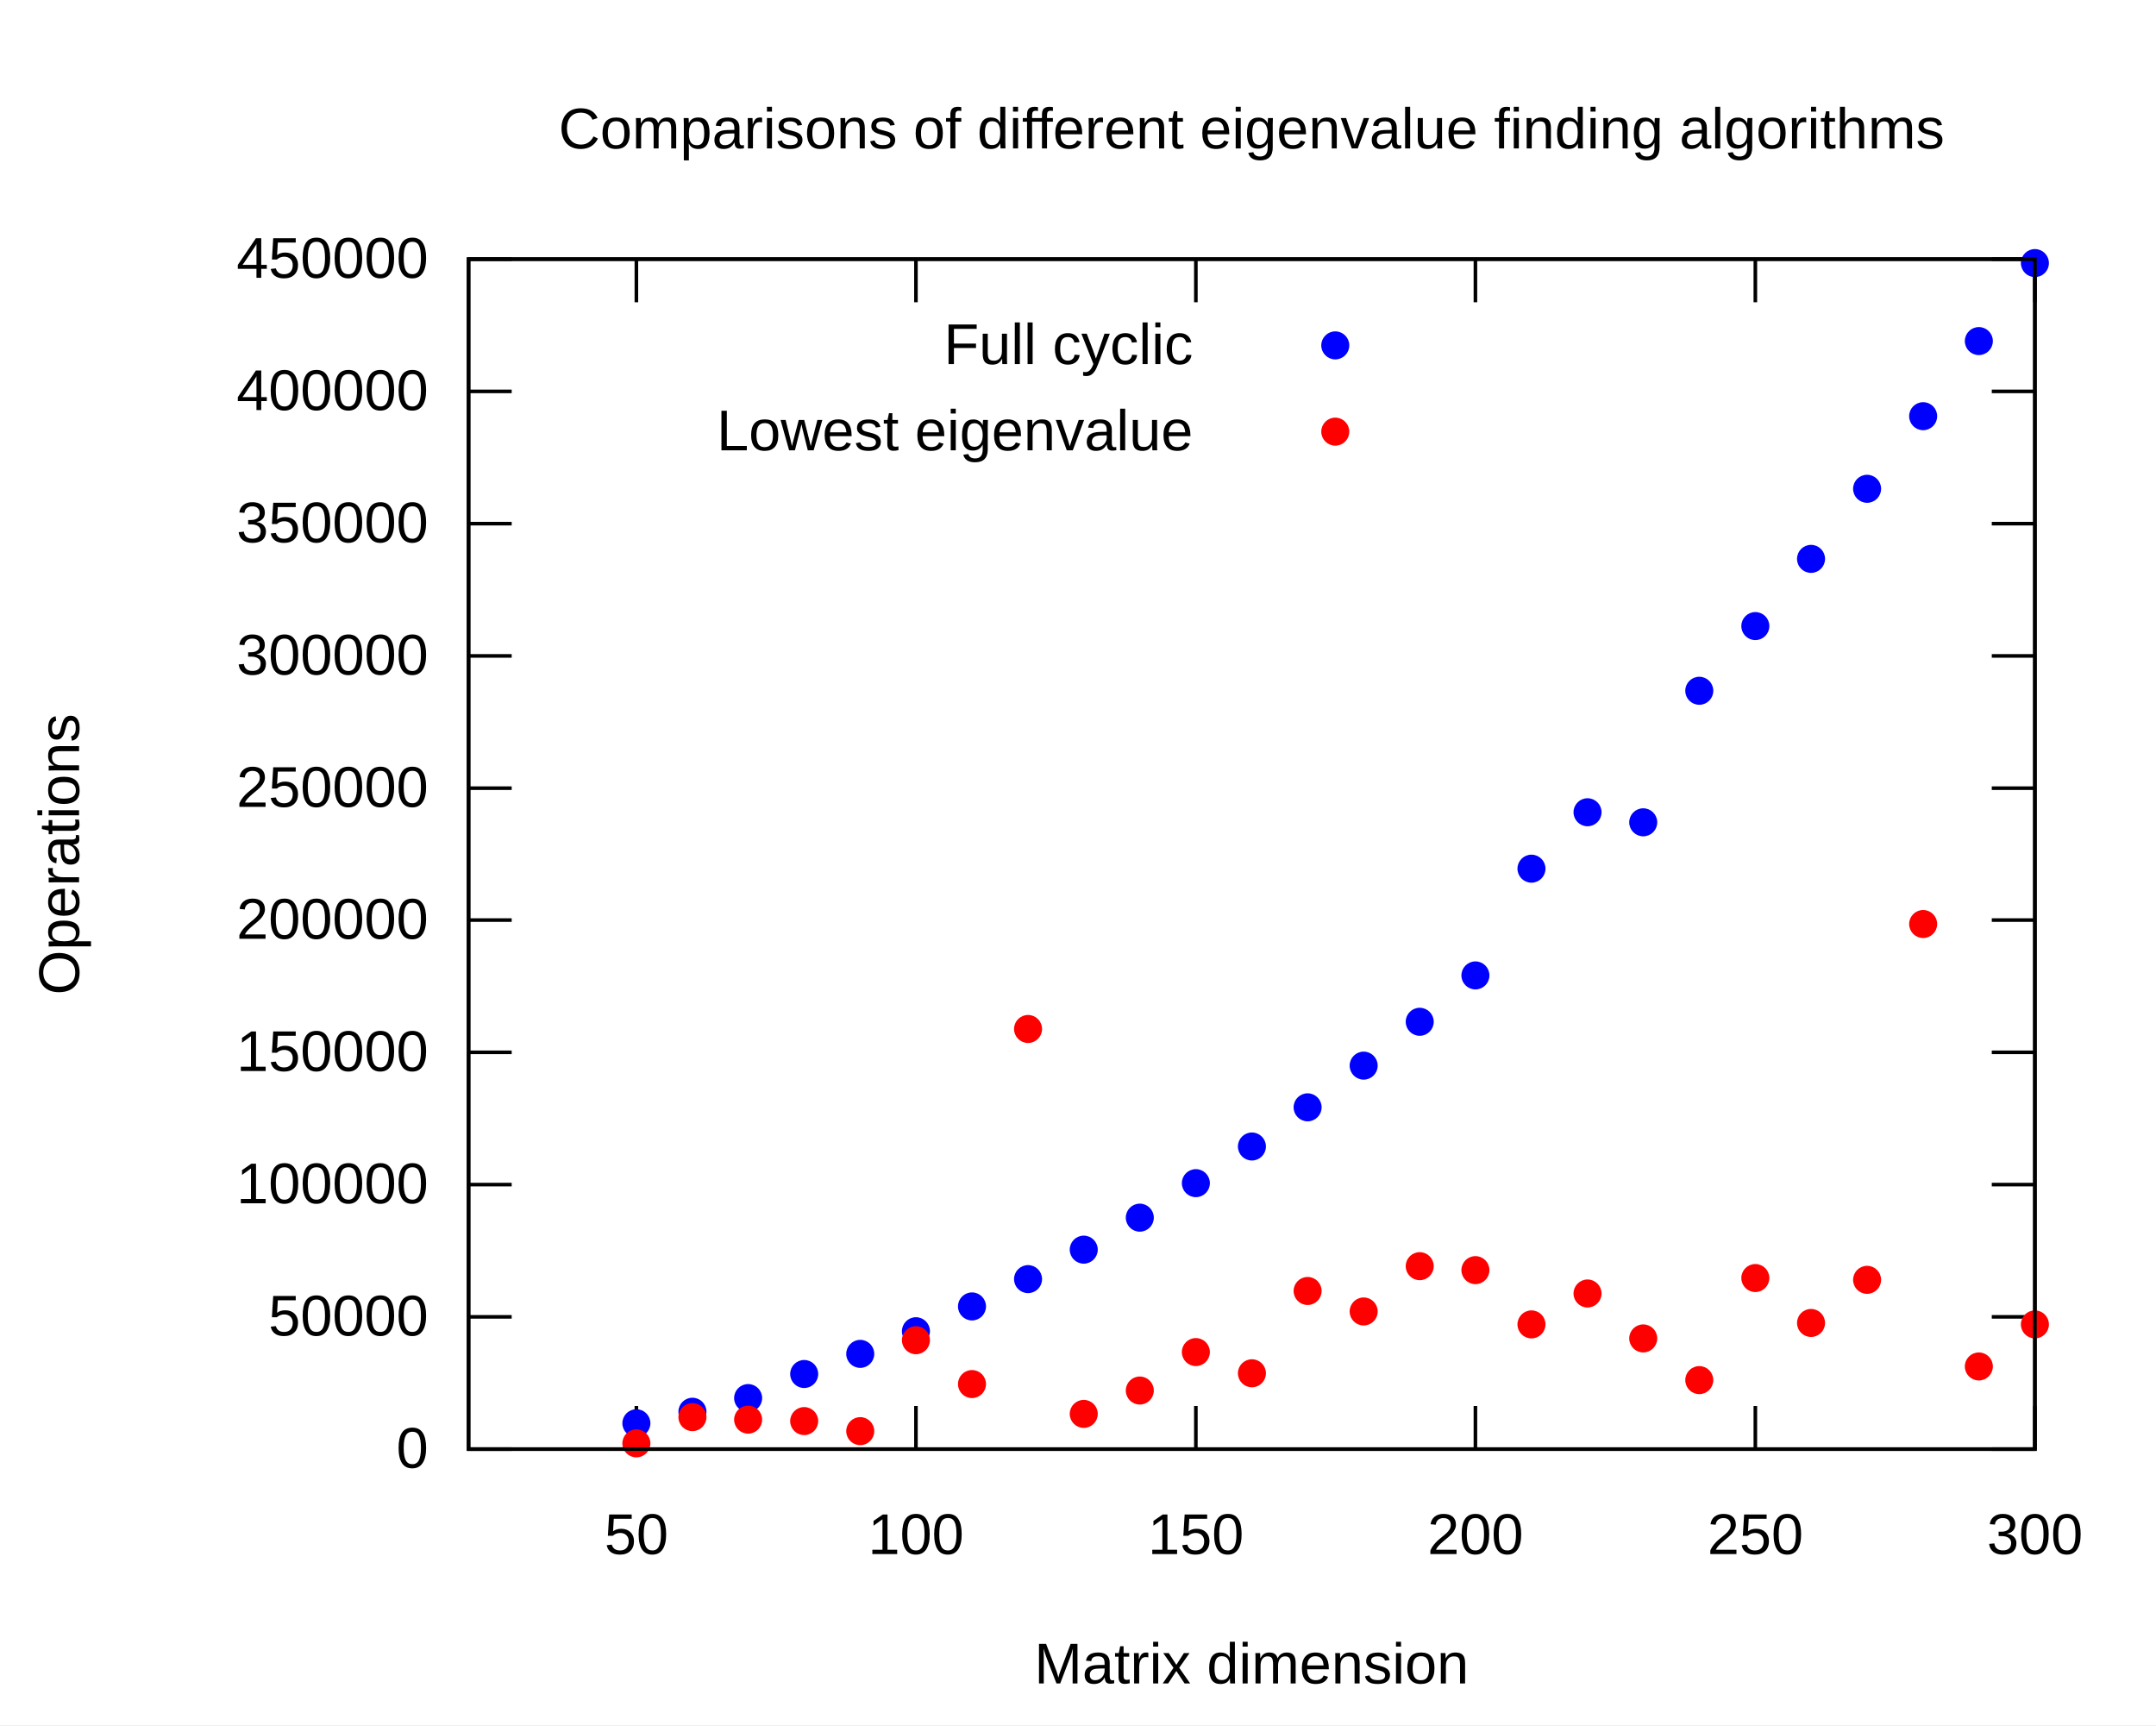
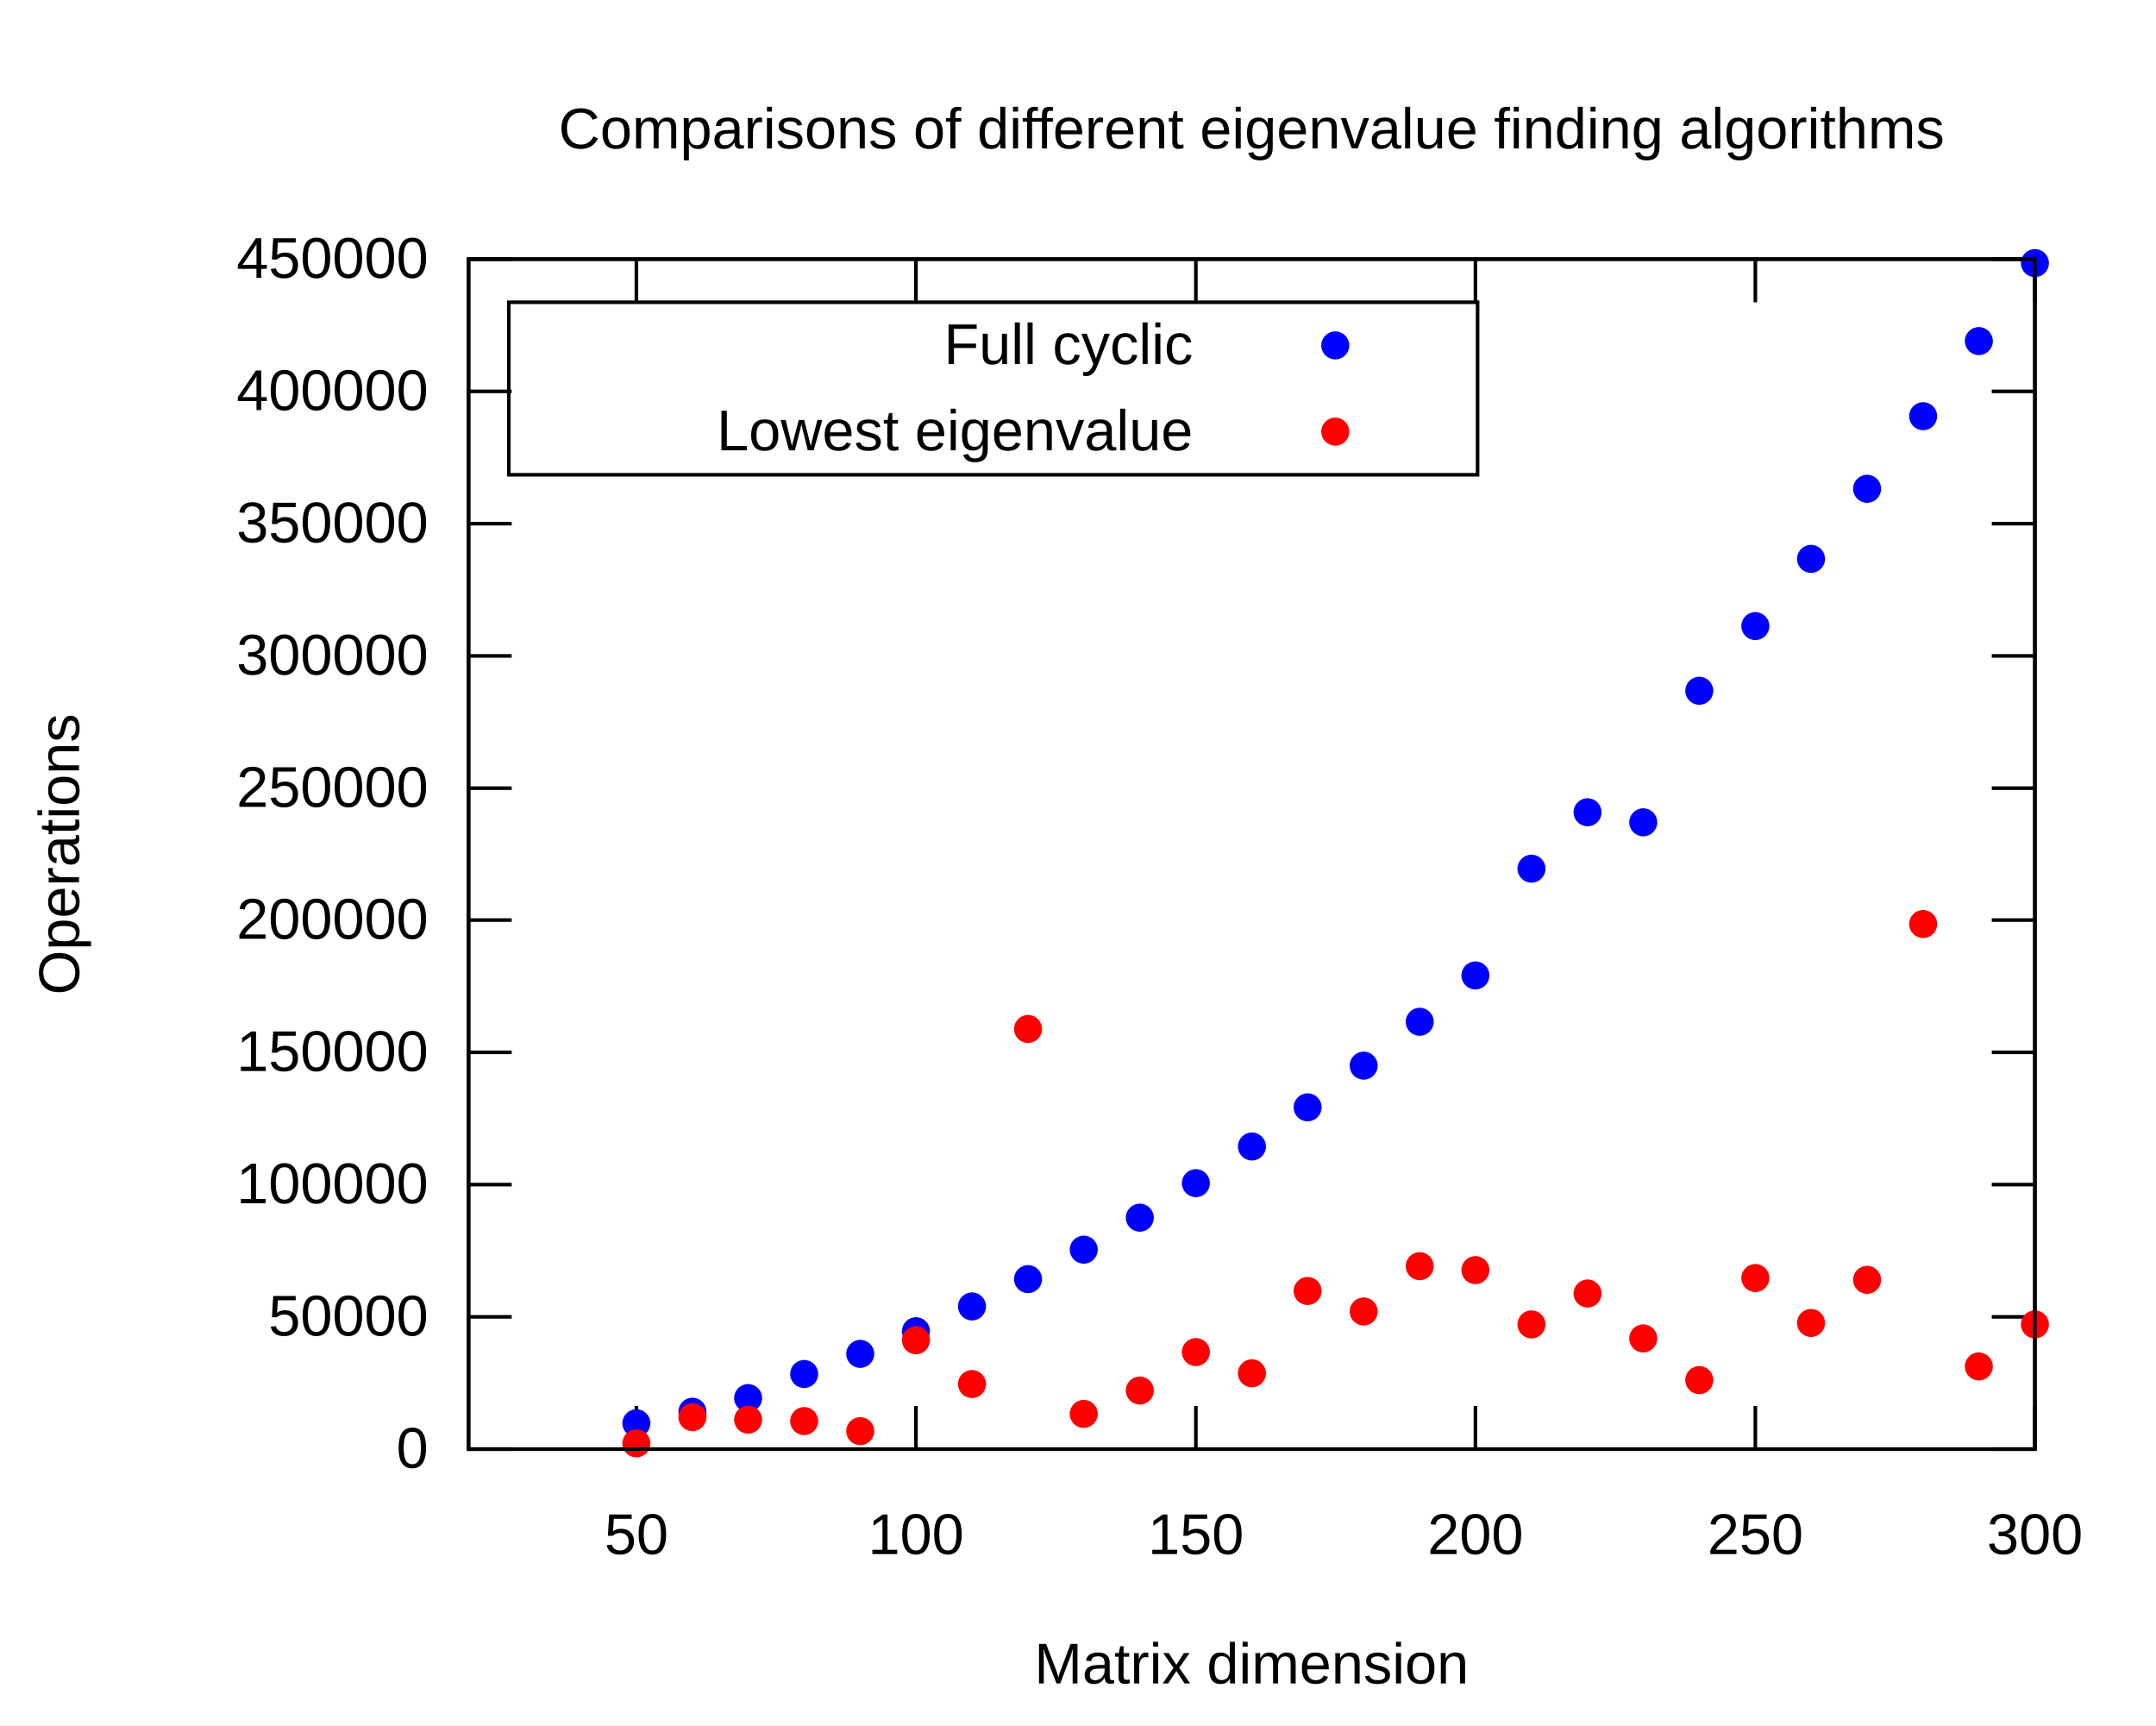
<svg xmlns="http://www.w3.org/2000/svg" xmlns:xlink="http://www.w3.org/1999/xlink" width="600" height="480" viewBox="0 0 600 480">
  <g id="gnuplot_canvas">
    <rect x="0" y="0" width="600" height="480" fill="#ffffff" />
    <defs>
      <circle id="gpDot" r="0.5" stroke-width="0.5" />
      <path id="gpPt0" stroke-width="0.167" stroke="currentColor" d="M-1,0 h2 M0,-1 v2" />
      <path id="gpPt1" stroke-width="0.167" stroke="currentColor" d="M-1,-1 L1,1 M1,-1 L-1,1" />
      <path id="gpPt2" stroke-width="0.167" stroke="currentColor" d="M-1,0 L1,0 M0,-1 L0,1 M-1,-1 L1,1 M-1,1 L1,-1" />
      <rect id="gpPt3" stroke-width="0.167" stroke="currentColor" x="-1" y="-1" width="2" height="2" />
      <rect id="gpPt4" stroke-width="0.167" stroke="currentColor" fill="currentColor" x="-1" y="-1" width="2" height="2" />
      <circle id="gpPt5" stroke-width="0.167" stroke="currentColor" cx="0" cy="0" r="1" />
      <use xlink:href="#gpPt5" id="gpPt6" fill="currentColor" stroke="none" />
      <path id="gpPt7" stroke-width="0.167" stroke="currentColor" d="M0,-1.33 L-1.33,0.67 L1.33,0.67 z" />
      <use xlink:href="#gpPt7" id="gpPt8" fill="currentColor" stroke="none" />
      <use xlink:href="#gpPt7" id="gpPt9" stroke="currentColor" transform="rotate(180)" />
      <use xlink:href="#gpPt9" id="gpPt10" fill="currentColor" stroke="none" />
      <use xlink:href="#gpPt3" id="gpPt11" stroke="currentColor" transform="rotate(45)" />
      <use xlink:href="#gpPt11" id="gpPt12" fill="currentColor" stroke="none" />
      <path id="gpPt13" stroke-width="0.167" stroke="currentColor" d="M0,1.330 L1.265,0.411 L0.782,-1.067 L-0.782,-1.076 L-1.265,0.411 z" />
      <use xlink:href="#gpPt13" id="gpPt14" fill="currentColor" stroke="none" />
      <filter id="textbox" filterUnits="objectBoundingBox" x="0" y="0" height="1" width="1">
        <feFlood flood-color="#FFFFFF" flood-opacity="1" result="bgnd" />
        <feComposite in="SourceGraphic" in2="bgnd" operator="atop" />
      </filter>
      <filter id="greybox" filterUnits="objectBoundingBox" x="0" y="0" height="1" width="1">
        <feFlood flood-color="lightgrey" flood-opacity="1" result="grey" />
        <feComposite in="SourceGraphic" in2="grey" operator="atop" />
      </filter>
    </defs>
    <g fill="none" color="#FFFFFF" stroke="currentColor" stroke-width="1.00" stroke-linecap="butt" stroke-linejoin="miter">
</g>
    <g fill="none" color="black" stroke="currentColor" stroke-width="1.00" stroke-linecap="butt" stroke-linejoin="miter">
      <path stroke="black" d="M130.4,403.2 L142.4,403.2 M566.3,403.2 L554.3,403.2  " />
      <g transform="translate(119.2,408.4)" stroke="none" fill="black" font-family="Arial" font-size="16.00" text-anchor="end">
        <text>
          <tspan font-family="Arial"> 0</tspan>
        </text>
      </g>
    </g>
    <g fill="none" color="black" stroke="currentColor" stroke-width="1.00" stroke-linecap="butt" stroke-linejoin="miter">
      <path stroke="black" d="M130.4,366.4 L142.4,366.4 M566.3,366.4 L554.3,366.4  " />
      <g transform="translate(119.2,371.6)" stroke="none" fill="black" font-family="Arial" font-size="16.00" text-anchor="end">
        <text>
          <tspan font-family="Arial"> 50000</tspan>
        </text>
      </g>
    </g>
    <g fill="none" color="black" stroke="currentColor" stroke-width="1.00" stroke-linecap="butt" stroke-linejoin="miter">
      <path stroke="black" d="M130.4,329.6 L142.4,329.6 M566.3,329.6 L554.3,329.6  " />
      <g transform="translate(119.2,334.8)" stroke="none" fill="black" font-family="Arial" font-size="16.00" text-anchor="end">
        <text>
          <tspan font-family="Arial"> 100000</tspan>
        </text>
      </g>
    </g>
    <g fill="none" color="black" stroke="currentColor" stroke-width="1.00" stroke-linecap="butt" stroke-linejoin="miter">
      <path stroke="black" d="M130.4,292.8 L142.4,292.8 M566.3,292.8 L554.3,292.8  " />
      <g transform="translate(119.2,298.0)" stroke="none" fill="black" font-family="Arial" font-size="16.00" text-anchor="end">
        <text>
          <tspan font-family="Arial"> 150000</tspan>
        </text>
      </g>
    </g>
    <g fill="none" color="black" stroke="currentColor" stroke-width="1.00" stroke-linecap="butt" stroke-linejoin="miter">
      <path stroke="black" d="M130.4,256.0 L142.4,256.0 M566.3,256.0 L554.3,256.0  " />
      <g transform="translate(119.2,261.2)" stroke="none" fill="black" font-family="Arial" font-size="16.00" text-anchor="end">
        <text>
          <tspan font-family="Arial"> 200000</tspan>
        </text>
      </g>
    </g>
    <g fill="none" color="black" stroke="currentColor" stroke-width="1.00" stroke-linecap="butt" stroke-linejoin="miter">
      <path stroke="black" d="M130.4,219.3 L142.4,219.3 M566.3,219.3 L554.3,219.3  " />
      <g transform="translate(119.2,224.5)" stroke="none" fill="black" font-family="Arial" font-size="16.00" text-anchor="end">
        <text>
          <tspan font-family="Arial"> 250000</tspan>
        </text>
      </g>
    </g>
    <g fill="none" color="black" stroke="currentColor" stroke-width="1.00" stroke-linecap="butt" stroke-linejoin="miter">
      <path stroke="black" d="M130.4,182.5 L142.4,182.5 M566.3,182.5 L554.3,182.5  " />
      <g transform="translate(119.2,187.7)" stroke="none" fill="black" font-family="Arial" font-size="16.00" text-anchor="end">
        <text>
          <tspan font-family="Arial"> 300000</tspan>
        </text>
      </g>
    </g>
    <g fill="none" color="black" stroke="currentColor" stroke-width="1.00" stroke-linecap="butt" stroke-linejoin="miter">
      <path stroke="black" d="M130.4,145.7 L142.4,145.7 M566.3,145.7 L554.3,145.7  " />
      <g transform="translate(119.2,150.9)" stroke="none" fill="black" font-family="Arial" font-size="16.00" text-anchor="end">
        <text>
          <tspan font-family="Arial"> 350000</tspan>
        </text>
      </g>
    </g>
    <g fill="none" color="black" stroke="currentColor" stroke-width="1.00" stroke-linecap="butt" stroke-linejoin="miter">
      <path stroke="black" d="M130.4,108.9 L142.4,108.9 M566.3,108.9 L554.3,108.9  " />
      <g transform="translate(119.2,114.1)" stroke="none" fill="black" font-family="Arial" font-size="16.00" text-anchor="end">
        <text>
          <tspan font-family="Arial"> 400000</tspan>
        </text>
      </g>
    </g>
    <g fill="none" color="black" stroke="currentColor" stroke-width="1.00" stroke-linecap="butt" stroke-linejoin="miter">
      <path stroke="black" d="M130.4,72.1 L142.4,72.1 M566.3,72.1 L554.3,72.1  " />
      <g transform="translate(119.2,77.3)" stroke="none" fill="black" font-family="Arial" font-size="16.00" text-anchor="end">
        <text>
          <tspan font-family="Arial"> 450000</tspan>
        </text>
      </g>
    </g>
    <g fill="none" color="black" stroke="currentColor" stroke-width="1.00" stroke-linecap="butt" stroke-linejoin="miter">
      <path stroke="black" d="M177.1,403.2 L177.1,391.2 M177.1,72.1 L177.1,84.1  " />
      <g transform="translate(177.1,432.4)" stroke="none" fill="black" font-family="Arial" font-size="16.00" text-anchor="middle">
        <text>
          <tspan font-family="Arial"> 50</tspan>
        </text>
      </g>
    </g>
    <g fill="none" color="black" stroke="currentColor" stroke-width="1.00" stroke-linecap="butt" stroke-linejoin="miter">
      <path stroke="black" d="M254.9,403.2 L254.9,391.2 M254.9,72.1 L254.9,84.1  " />
      <g transform="translate(254.9,432.4)" stroke="none" fill="black" font-family="Arial" font-size="16.00" text-anchor="middle">
        <text>
          <tspan font-family="Arial"> 100</tspan>
        </text>
      </g>
    </g>
    <g fill="none" color="black" stroke="currentColor" stroke-width="1.00" stroke-linecap="butt" stroke-linejoin="miter">
      <path stroke="black" d="M332.8,403.2 L332.8,391.2 M332.8,72.1 L332.8,84.1  " />
      <g transform="translate(332.8,432.4)" stroke="none" fill="black" font-family="Arial" font-size="16.00" text-anchor="middle">
        <text>
          <tspan font-family="Arial"> 150</tspan>
        </text>
      </g>
    </g>
    <g fill="none" color="black" stroke="currentColor" stroke-width="1.00" stroke-linecap="butt" stroke-linejoin="miter">
      <path stroke="black" d="M410.6,403.2 L410.6,391.2 M410.6,72.1 L410.6,84.1  " />
      <g transform="translate(410.6,432.4)" stroke="none" fill="black" font-family="Arial" font-size="16.00" text-anchor="middle">
        <text>
          <tspan font-family="Arial"> 200</tspan>
        </text>
      </g>
    </g>
    <g fill="none" color="black" stroke="currentColor" stroke-width="1.00" stroke-linecap="butt" stroke-linejoin="miter">
      <path stroke="black" d="M488.5,403.2 L488.5,391.2 M488.5,72.1 L488.5,84.1  " />
      <g transform="translate(488.5,432.4)" stroke="none" fill="black" font-family="Arial" font-size="16.00" text-anchor="middle">
        <text>
          <tspan font-family="Arial"> 250</tspan>
        </text>
      </g>
    </g>
    <g fill="none" color="black" stroke="currentColor" stroke-width="1.00" stroke-linecap="butt" stroke-linejoin="miter">
      <path stroke="black" d="M566.3,403.2 L566.3,391.2 M566.3,72.1 L566.3,84.1  " />
      <g transform="translate(566.3,432.4)" stroke="none" fill="black" font-family="Arial" font-size="16.00" text-anchor="middle">
        <text>
          <tspan font-family="Arial"> 300</tspan>
        </text>
      </g>
    </g>
    <g fill="none" color="black" stroke="currentColor" stroke-width="1.00" stroke-linecap="butt" stroke-linejoin="miter">
</g>
    <g fill="none" color="black" stroke="currentColor" stroke-width="1.00" stroke-linecap="butt" stroke-linejoin="miter">
      <path stroke="black" d="M130.4,72.1 L130.4,403.2 L566.3,403.2 L566.3,72.1 L130.4,72.1 Z  " />
    </g>
    <g fill="none" color="black" stroke="currentColor" stroke-width="1.00" stroke-linecap="butt" stroke-linejoin="miter">
      <g transform="translate(22.0,237.7) rotate(270)" stroke="none" fill="black" font-family="Arial" font-size="16.00" text-anchor="middle">
        <text>
          <tspan font-family="Arial">Operations</tspan>
        </text>
      </g>
    </g>
    <g fill="none" color="black" stroke="currentColor" stroke-width="1.00" stroke-linecap="butt" stroke-linejoin="miter">
      <g transform="translate(348.3,468.4)" stroke="none" fill="black" font-family="Arial" font-size="16.00" text-anchor="middle">
        <text>
          <tspan font-family="Arial">Matrix dimension</tspan>
        </text>
      </g>
    </g>
    <g fill="none" color="black" stroke="currentColor" stroke-width="1.00" stroke-linecap="butt" stroke-linejoin="miter">
      <g transform="translate(348.3,41.3)" stroke="none" fill="black" font-family="Arial" font-size="16.00" text-anchor="middle">
        <text>
          <tspan font-family="Arial">Comparisons of different eigenvalue finding algorithms</tspan>
        </text>
      </g>
    </g>
+     <g fill="none" color="black" stroke="currentColor" stroke-width="1.00" stroke-linecap="butt" stroke-linejoin="miter">
+       <path stroke="black" d="M141.6,132.1 L141.6,84.1 L411.2,84.1 L411.2,132.1 L141.6,132.1 Z  " />
+     </g>
    <g id="gnuplot_plot_1">
      <g fill="none" color="black" stroke="currentColor" stroke-width="1.00" stroke-linecap="butt" stroke-linejoin="miter">
        <g transform="translate(332.0,101.3)" stroke="none" fill="black" font-family="Arial" font-size="16.00" text-anchor="end">
          <text>
            <tspan font-family="Arial">Full cyclic</tspan>
          </text>
        </g>
      </g>
      <g fill="none" color="black" stroke="currentColor" stroke-width="1.00" stroke-linecap="butt" stroke-linejoin="miter">
        <use xlink:href="#gpPt6" transform="translate(177.1,396.0) scale(3.60)" color="rgb(  0,   0, 255)" />
        <use xlink:href="#gpPt6" transform="translate(192.7,392.8) scale(3.60)" color="rgb(  0,   0, 255)" />
        <use xlink:href="#gpPt6" transform="translate(208.2,389.0) scale(3.60)" color="rgb(  0,   0, 255)" />
        <use xlink:href="#gpPt6" transform="translate(223.8,382.3) scale(3.60)" color="rgb(  0,   0, 255)" />
        <use xlink:href="#gpPt6" transform="translate(239.4,376.7) scale(3.60)" color="rgb(  0,   0, 255)" />
        <use xlink:href="#gpPt6" transform="translate(254.9,370.4) scale(3.60)" color="rgb(  0,   0, 255)" />
        <use xlink:href="#gpPt6" transform="translate(270.5,363.5) scale(3.60)" color="rgb(  0,   0, 255)" />
        <use xlink:href="#gpPt6" transform="translate(286.1,355.9) scale(3.60)" color="rgb(  0,   0, 255)" />
        <use xlink:href="#gpPt6" transform="translate(301.6,347.7) scale(3.60)" color="rgb(  0,   0, 255)" />
        <use xlink:href="#gpPt6" transform="translate(317.2,338.8) scale(3.60)" color="rgb(  0,   0, 255)" />
        <use xlink:href="#gpPt6" transform="translate(332.8,329.2) scale(3.60)" color="rgb(  0,   0, 255)" />
        <use xlink:href="#gpPt6" transform="translate(348.4,319.0) scale(3.60)" color="rgb(  0,   0, 255)" />
        <use xlink:href="#gpPt6" transform="translate(363.9,308.1) scale(3.60)" color="rgb(  0,   0, 255)" />
        <use xlink:href="#gpPt6" transform="translate(379.5,296.5) scale(3.60)" color="rgb(  0,   0, 255)" />
        <use xlink:href="#gpPt6" transform="translate(395.1,284.3) scale(3.60)" color="rgb(  0,   0, 255)" />
        <use xlink:href="#gpPt6" transform="translate(410.6,271.4) scale(3.60)" color="rgb(  0,   0, 255)" />
        <use xlink:href="#gpPt6" transform="translate(426.2,241.7) scale(3.60)" color="rgb(  0,   0, 255)" />
        <use xlink:href="#gpPt6" transform="translate(441.8,226.0) scale(3.60)" color="rgb(  0,   0, 255)" />
        <use xlink:href="#gpPt6" transform="translate(457.3,228.8) scale(3.60)" color="rgb(  0,   0, 255)" />
        <use xlink:href="#gpPt6" transform="translate(472.9,192.2) scale(3.60)" color="rgb(  0,   0, 255)" />
        <use xlink:href="#gpPt6" transform="translate(488.5,174.2) scale(3.60)" color="rgb(  0,   0, 255)" />
        <use xlink:href="#gpPt6" transform="translate(504.0,155.5) scale(3.60)" color="rgb(  0,   0, 255)" />
        <use xlink:href="#gpPt6" transform="translate(519.6,136.0) scale(3.60)" color="rgb(  0,   0, 255)" />
        <use xlink:href="#gpPt6" transform="translate(535.2,115.8) scale(3.60)" color="rgb(  0,   0, 255)" />
        <use xlink:href="#gpPt6" transform="translate(550.7,94.9) scale(3.60)" color="rgb(  0,   0, 255)" />
        <use xlink:href="#gpPt6" transform="translate(566.3,73.2) scale(3.60)" color="rgb(  0,   0, 255)" />
        <use xlink:href="#gpPt6" transform="translate(371.6,96.1) scale(3.60)" color="rgb(  0,   0, 255)" />
      </g>
    </g>
    <g id="gnuplot_plot_2">
      <g fill="none" color="black" stroke="currentColor" stroke-width="1.00" stroke-linecap="butt" stroke-linejoin="miter">
        <g transform="translate(332.0,125.3)" stroke="none" fill="black" font-family="Arial" font-size="16.00" text-anchor="end">
          <text>
            <tspan font-family="Arial">Lowest eigenvalue</tspan>
          </text>
        </g>
      </g>
      <g fill="none" color="black" stroke="currentColor" stroke-width="1.00" stroke-linecap="butt" stroke-linejoin="miter">
        <use xlink:href="#gpPt6" transform="translate(177.1,401.6) scale(3.60)" color="rgb(255,   0,   0)" />
        <use xlink:href="#gpPt6" transform="translate(192.7,394.3) scale(3.60)" color="rgb(255,   0,   0)" />
        <use xlink:href="#gpPt6" transform="translate(208.2,395.0) scale(3.60)" color="rgb(255,   0,   0)" />
        <use xlink:href="#gpPt6" transform="translate(223.8,395.4) scale(3.60)" color="rgb(255,   0,   0)" />
        <use xlink:href="#gpPt6" transform="translate(239.4,398.2) scale(3.60)" color="rgb(255,   0,   0)" />
        <use xlink:href="#gpPt6" transform="translate(254.9,372.9) scale(3.60)" color="rgb(255,   0,   0)" />
        <use xlink:href="#gpPt6" transform="translate(270.5,385.1) scale(3.60)" color="rgb(255,   0,   0)" />
        <use xlink:href="#gpPt6" transform="translate(286.1,286.3) scale(3.60)" color="rgb(255,   0,   0)" />
        <use xlink:href="#gpPt6" transform="translate(301.6,393.4) scale(3.60)" color="rgb(255,   0,   0)" />
        <use xlink:href="#gpPt6" transform="translate(317.2,386.9) scale(3.60)" color="rgb(255,   0,   0)" />
        <use xlink:href="#gpPt6" transform="translate(332.8,376.2) scale(3.60)" color="rgb(255,   0,   0)" />
        <use xlink:href="#gpPt6" transform="translate(348.4,382.1) scale(3.60)" color="rgb(255,   0,   0)" />
        <use xlink:href="#gpPt6" transform="translate(363.9,359.2) scale(3.60)" color="rgb(255,   0,   0)" />
        <use xlink:href="#gpPt6" transform="translate(379.5,364.9) scale(3.60)" color="rgb(255,   0,   0)" />
        <use xlink:href="#gpPt6" transform="translate(395.1,352.3) scale(3.60)" color="rgb(255,   0,   0)" />
        <use xlink:href="#gpPt6" transform="translate(410.6,353.4) scale(3.60)" color="rgb(255,   0,   0)" />
        <use xlink:href="#gpPt6" transform="translate(426.2,368.5) scale(3.60)" color="rgb(255,   0,   0)" />
        <use xlink:href="#gpPt6" transform="translate(441.8,359.9) scale(3.60)" color="rgb(255,   0,   0)" />
        <use xlink:href="#gpPt6" transform="translate(457.3,372.4) scale(3.60)" color="rgb(255,   0,   0)" />
        <use xlink:href="#gpPt6" transform="translate(472.9,384.0) scale(3.60)" color="rgb(255,   0,   0)" />
        <use xlink:href="#gpPt6" transform="translate(488.5,355.6) scale(3.60)" color="rgb(255,   0,   0)" />
        <use xlink:href="#gpPt6" transform="translate(504.0,368.1) scale(3.60)" color="rgb(255,   0,   0)" />
        <use xlink:href="#gpPt6" transform="translate(519.6,356.1) scale(3.60)" color="rgb(255,   0,   0)" />
        <use xlink:href="#gpPt6" transform="translate(535.2,257.1) scale(3.60)" color="rgb(255,   0,   0)" />
        <use xlink:href="#gpPt6" transform="translate(550.7,380.2) scale(3.60)" color="rgb(255,   0,   0)" />
        <use xlink:href="#gpPt6" transform="translate(566.3,368.5) scale(3.60)" color="rgb(255,   0,   0)" />
        <use xlink:href="#gpPt6" transform="translate(371.6,120.1) scale(3.60)" color="rgb(255,   0,   0)" />
      </g>
    </g>
    <g fill="none" color="#FFFFFF" stroke="rgb(255,   0,   0)" stroke-width="2.00" stroke-linecap="butt" stroke-linejoin="miter">
</g>
    <g fill="none" color="black" stroke="currentColor" stroke-width="2.00" stroke-linecap="butt" stroke-linejoin="miter">
</g>
    <g fill="none" color="black" stroke="black" stroke-width="1.00" stroke-linecap="butt" stroke-linejoin="miter">
</g>
    <g fill="none" color="black" stroke="currentColor" stroke-width="1.00" stroke-linecap="butt" stroke-linejoin="miter">
      <path stroke="black" d="M130.4,72.1 L130.4,403.2 L566.3,403.2 L566.3,72.1 L130.4,72.1 Z  " />
    </g>
    <g fill="none" color="black" stroke="currentColor" stroke-width="1.00" stroke-linecap="butt" stroke-linejoin="miter">
</g>
  </g>
</svg>
